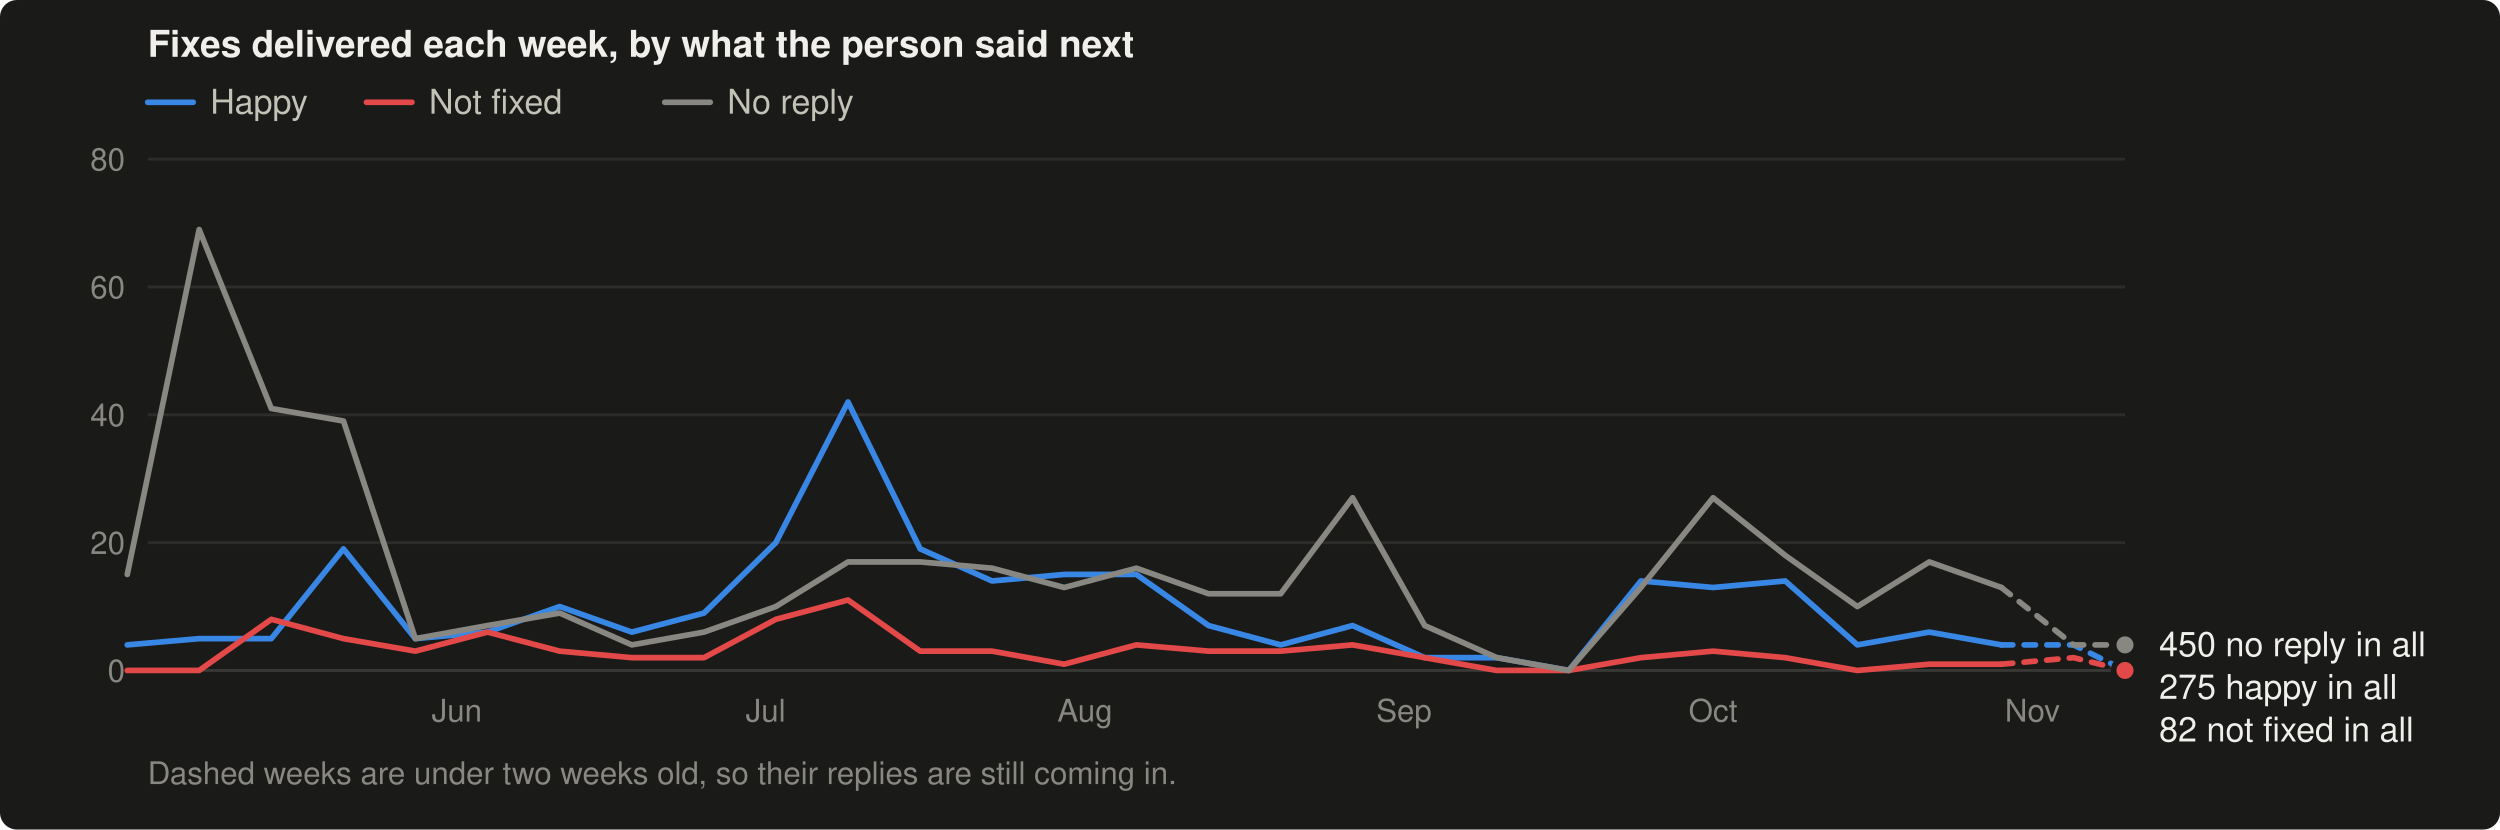
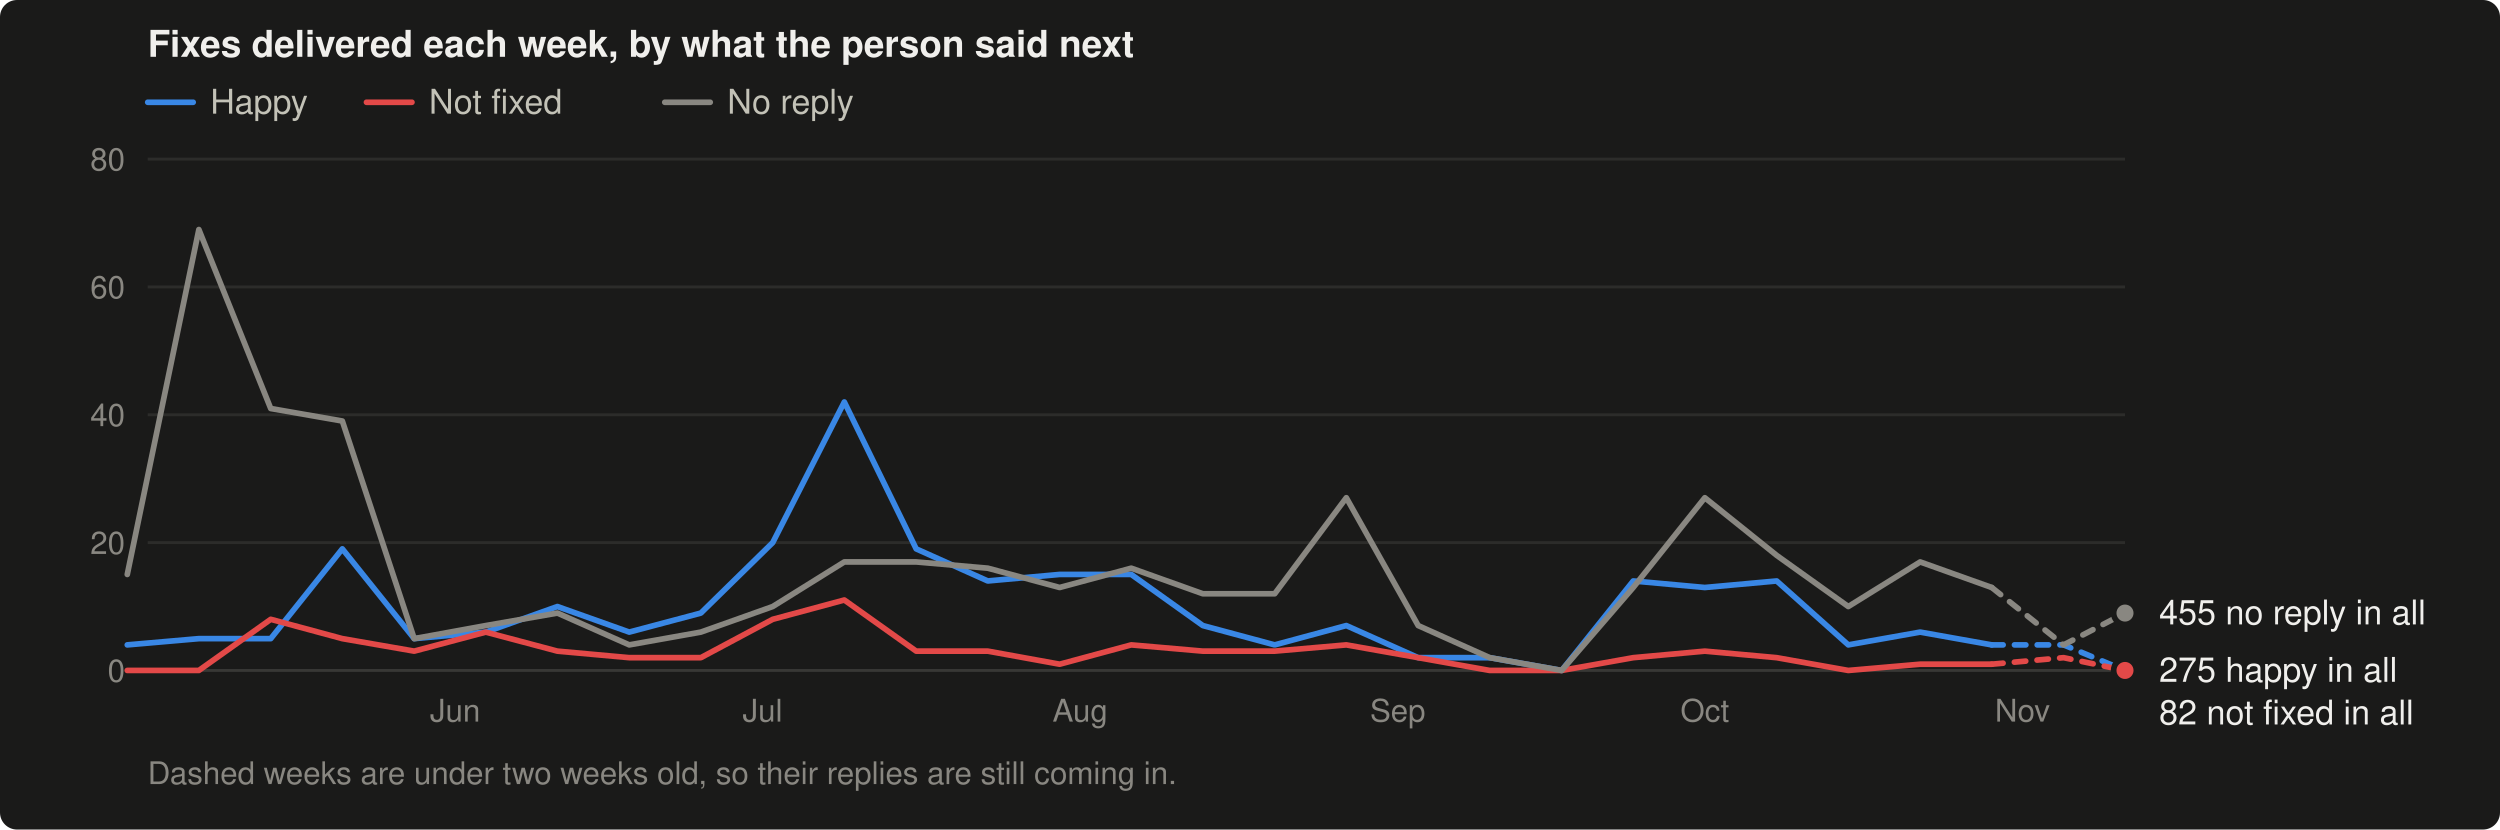
<svg xmlns="http://www.w3.org/2000/svg" width="880" height="292" viewBox="0 0 880 292" role="img" aria-labelledby="t d" font-family="-apple-system, BlinkMacSystemFont, 'Segoe UI', Helvetica, Arial, sans-serif">
  <rect width="100%" height="100%" rx="6" fill="#1a1a19" />
  <text x="52.0" y="20.0" fill="#f0efec" font-size="13" font-weight="600" text-anchor="start">Fixes delivered each week, by what the person said next</text>
  <line x1="52" y1="36" x2="68" y2="36" stroke="#3987e5" stroke-width="2" stroke-linecap="round" />
  <text x="74.0" y="40.0" fill="#c3c2b7" font-size="12" font-weight="400" text-anchor="start">Happy</text>
  <line x1="129" y1="36" x2="145" y2="36" stroke="#e34948" stroke-width="2" stroke-linecap="round" />
  <text x="151.0" y="40.0" fill="#c3c2b7" font-size="12" font-weight="400" text-anchor="start">Not fixed</text>
  <line x1="234" y1="36" x2="250" y2="36" stroke="#898781" stroke-width="2" stroke-linecap="round" />
  <text x="256.0" y="40.0" fill="#c3c2b7" font-size="12" font-weight="400" text-anchor="start">No reply</text>
  <line x1="52" y1="236.0" x2="748" y2="236.0" stroke="#383835" stroke-width="1" />
  <text x="44.0" y="240.0" fill="#898781" font-size="11" font-weight="400" text-anchor="end">0</text>
  <line x1="52" y1="191.0" x2="748" y2="191.0" stroke="#2c2c2a" stroke-width="1" />
  <text x="44.0" y="195.0" fill="#898781" font-size="11" font-weight="400" text-anchor="end">20</text>
  <line x1="52" y1="146.0" x2="748" y2="146.0" stroke="#2c2c2a" stroke-width="1" />
  <text x="44.0" y="150.0" fill="#898781" font-size="11" font-weight="400" text-anchor="end">40</text>
  <line x1="52" y1="101.0" x2="748" y2="101.0" stroke="#2c2c2a" stroke-width="1" />
  <text x="44.0" y="105.0" fill="#898781" font-size="11" font-weight="400" text-anchor="end">60</text>
  <line x1="52" y1="56.0" x2="748" y2="56.0" stroke="#2c2c2a" stroke-width="1" />
  <text x="44.0" y="60.0" fill="#898781" font-size="11" font-weight="400" text-anchor="end">80</text>
-   <path d="M44.8,227.0 L70.1,224.8 L95.5,224.8 L120.9,193.2 L146.2,224.8 L171.6,222.5 L197.0,213.5 L222.4,222.5 L247.8,215.8 L273.1,191.0 L298.5,141.5 L323.9,193.2 L349.2,204.5 L374.6,202.2 L400.0,202.2 L425.4,220.2 L450.8,227.0 L476.1,220.2 L501.5,231.5 L526.9,231.5 L552.2,236.0 L577.6,204.5 L603.0,206.8 L628.4,204.5 L653.8,227.0 L679.1,222.5 L704.5,227.0" fill="none" stroke="#3987e5" stroke-width="2" stroke-linejoin="round" stroke-linecap="round" />
-   <path d="M704.5,227.0 L729.9,227.0 L748.0,236.0" fill="none" stroke="#3987e5" stroke-width="2" stroke-linejoin="round" stroke-linecap="round" stroke-dasharray="4 4" />
+   <path d="M44.8,227.0 L70.0,224.8 L95.3,224.8 L120.5,193.2 L145.8,224.8 L171.0,222.5 L196.2,213.5 L221.5,222.5 L246.7,215.8 L272.0,191.0 L297.2,141.5 L322.5,193.2 L347.7,204.5 L373.0,202.2 L398.2,202.2 L423.4,220.2 L448.7,227.0 L473.9,220.2 L499.2,231.5 L524.4,231.5 L549.7,236.0 L574.9,204.5 L600.1,206.8 L625.4,204.5 L650.6,227.0 L675.9,222.5 L701.1,227.0" fill="none" stroke="#3987e5" stroke-width="2" stroke-linejoin="round" stroke-linecap="round" />
+   <path d="M701.1,227.0 L726.4,227.0 L748.0,236.0" fill="none" stroke="#3987e5" stroke-width="2" stroke-linejoin="round" stroke-linecap="round" stroke-dasharray="4 4" />
  <circle cx="748.0" cy="236.0" r="4" fill="#3987e5" stroke="#1a1a19" stroke-width="2" />
-   <path d="M44.8,236.0 L70.1,236.0 L95.5,218.0 L120.9,224.8 L146.2,229.2 L171.6,222.5 L197.0,229.2 L222.4,231.5 L247.8,231.5 L273.1,218.0 L298.5,211.2 L323.9,229.2 L349.2,229.2 L374.6,233.8 L400.0,227.0 L425.4,229.2 L450.8,229.2 L476.1,227.0 L501.5,231.5 L526.9,236.0 L552.2,236.0 L577.6,231.5 L603.0,229.2 L628.4,231.5 L653.8,236.0 L679.1,233.8 L704.5,233.8" fill="none" stroke="#e34948" stroke-width="2" stroke-linejoin="round" stroke-linecap="round" />
-   <path d="M704.5,233.8 L729.9,231.5 L748.0,236.0" fill="none" stroke="#e34948" stroke-width="2" stroke-linejoin="round" stroke-linecap="round" stroke-dasharray="4 4" />
+   <path d="M44.8,236.0 L70.0,236.0 L95.3,218.0 L120.5,224.8 L145.8,229.2 L171.0,222.5 L196.2,229.2 L221.5,231.5 L246.7,231.5 L272.0,218.0 L297.2,211.2 L322.5,229.2 L347.7,229.2 L373.0,233.8 L398.2,227.0 L423.4,229.2 L448.7,229.2 L473.9,227.0 L499.2,231.5 L524.4,236.0 L549.7,236.0 L574.9,231.5 L600.1,229.2 L625.4,231.5 L650.6,236.0 L675.9,233.8 L701.1,233.8" fill="none" stroke="#e34948" stroke-width="2" stroke-linejoin="round" stroke-linecap="round" />
+   <path d="M701.1,233.8 L726.4,231.5 L748.0,236.0" fill="none" stroke="#e34948" stroke-width="2" stroke-linejoin="round" stroke-linecap="round" stroke-dasharray="4 4" />
  <circle cx="748.0" cy="236.0" r="4" fill="#e34948" stroke="#1a1a19" stroke-width="2" />
-   <path d="M44.8,202.2 L70.1,80.8 L95.5,143.8 L120.9,148.2 L146.2,224.8 L171.6,220.2 L197.0,215.8 L222.4,227.0 L247.8,222.5 L273.1,213.5 L298.5,197.8 L323.9,197.8 L349.2,200.0 L374.6,206.8 L400.0,200.0 L425.4,209.0 L450.8,209.0 L476.1,175.2 L501.5,220.2 L526.9,231.5 L552.2,236.0 L577.6,206.8 L603.0,175.2 L628.4,195.5 L653.8,213.5 L679.1,197.8 L704.5,206.8" fill="none" stroke="#898781" stroke-width="2" stroke-linejoin="round" stroke-linecap="round" />
-   <path d="M704.5,206.8 L729.9,227.0 L748.0,227.0" fill="none" stroke="#898781" stroke-width="2" stroke-linejoin="round" stroke-linecap="round" stroke-dasharray="4 4" />
-   <circle cx="748.0" cy="227.0" r="4" fill="#898781" stroke="#1a1a19" stroke-width="2" />
-   <text x="760.0" y="231.0" fill="#f0efec" font-size="12" font-weight="400" text-anchor="start">450 no reply in all</text>
-   <text x="760.0" y="246.0" fill="#f0efec" font-size="12" font-weight="400" text-anchor="start">275 happy in all</text>
-   <text x="760.0" y="261.0" fill="#f0efec" font-size="12" font-weight="400" text-anchor="start">82 not fixed in all</text>
-   <text x="160.8" y="254.0" fill="#898781" font-size="11" font-weight="400" text-anchor="middle">Jun</text>
-   <text x="269.5" y="254.0" fill="#898781" font-size="11" font-weight="400" text-anchor="middle">Jul</text>
-   <text x="381.9" y="254.0" fill="#898781" font-size="11" font-weight="400" text-anchor="middle">Aug</text>
-   <text x="494.2" y="254.0" fill="#898781" font-size="11" font-weight="400" text-anchor="middle">Sep</text>
-   <text x="603.0" y="254.0" fill="#898781" font-size="11" font-weight="400" text-anchor="middle">Oct</text>
-   <text x="715.4" y="254.0" fill="#898781" font-size="11" font-weight="400" text-anchor="middle">Nov</text>
+   <path d="M44.8,202.2 L70.0,80.8 L95.3,143.8 L120.5,148.2 L145.8,224.8 L171.0,220.2 L196.2,215.8 L221.5,227.0 L246.7,222.5 L272.0,213.5 L297.2,197.8 L322.5,197.8 L347.7,200.0 L373.0,206.8 L398.2,200.0 L423.4,209.0 L448.7,209.0 L473.9,175.2 L499.2,220.2 L524.4,231.5 L549.7,236.0 L574.9,206.8 L600.1,175.2 L625.4,195.5 L650.6,213.5 L675.9,197.8 L701.1,206.8" fill="none" stroke="#898781" stroke-width="2" stroke-linejoin="round" stroke-linecap="round" />
+   <path d="M701.1,206.8 L726.4,227.0 L748.0,215.8" fill="none" stroke="#898781" stroke-width="2" stroke-linejoin="round" stroke-linecap="round" stroke-dasharray="4 4" />
+   <circle cx="748.0" cy="215.8" r="4" fill="#898781" stroke="#1a1a19" stroke-width="2" />
+   <text x="760.0" y="219.8" fill="#f0efec" font-size="12" font-weight="400" text-anchor="start">455 no reply in all</text>
+   <text x="760.0" y="240.0" fill="#f0efec" font-size="12" font-weight="400" text-anchor="start">275 happy in all</text>
+   <text x="760.0" y="255.0" fill="#f0efec" font-size="12" font-weight="400" text-anchor="start">82 not fixed in all</text>
+   <text x="160.2" y="254.0" fill="#898781" font-size="11" font-weight="400" text-anchor="middle">Jun</text>
+   <text x="268.4" y="254.0" fill="#898781" font-size="11" font-weight="400" text-anchor="middle">Jul</text>
+   <text x="380.2" y="254.0" fill="#898781" font-size="11" font-weight="400" text-anchor="middle">Aug</text>
+   <text x="492.0" y="254.0" fill="#898781" font-size="11" font-weight="400" text-anchor="middle">Sep</text>
+   <text x="600.1" y="254.0" fill="#898781" font-size="11" font-weight="400" text-anchor="middle">Oct</text>
+   <text x="711.9" y="254.0" fill="#898781" font-size="11" font-weight="400" text-anchor="middle">Nov</text>
  <text x="52.0" y="276.0" fill="#898781" font-size="11" font-weight="400" text-anchor="start">Dashed weeks are under two weeks old, so their replies are still coming in.</text>
</svg>
